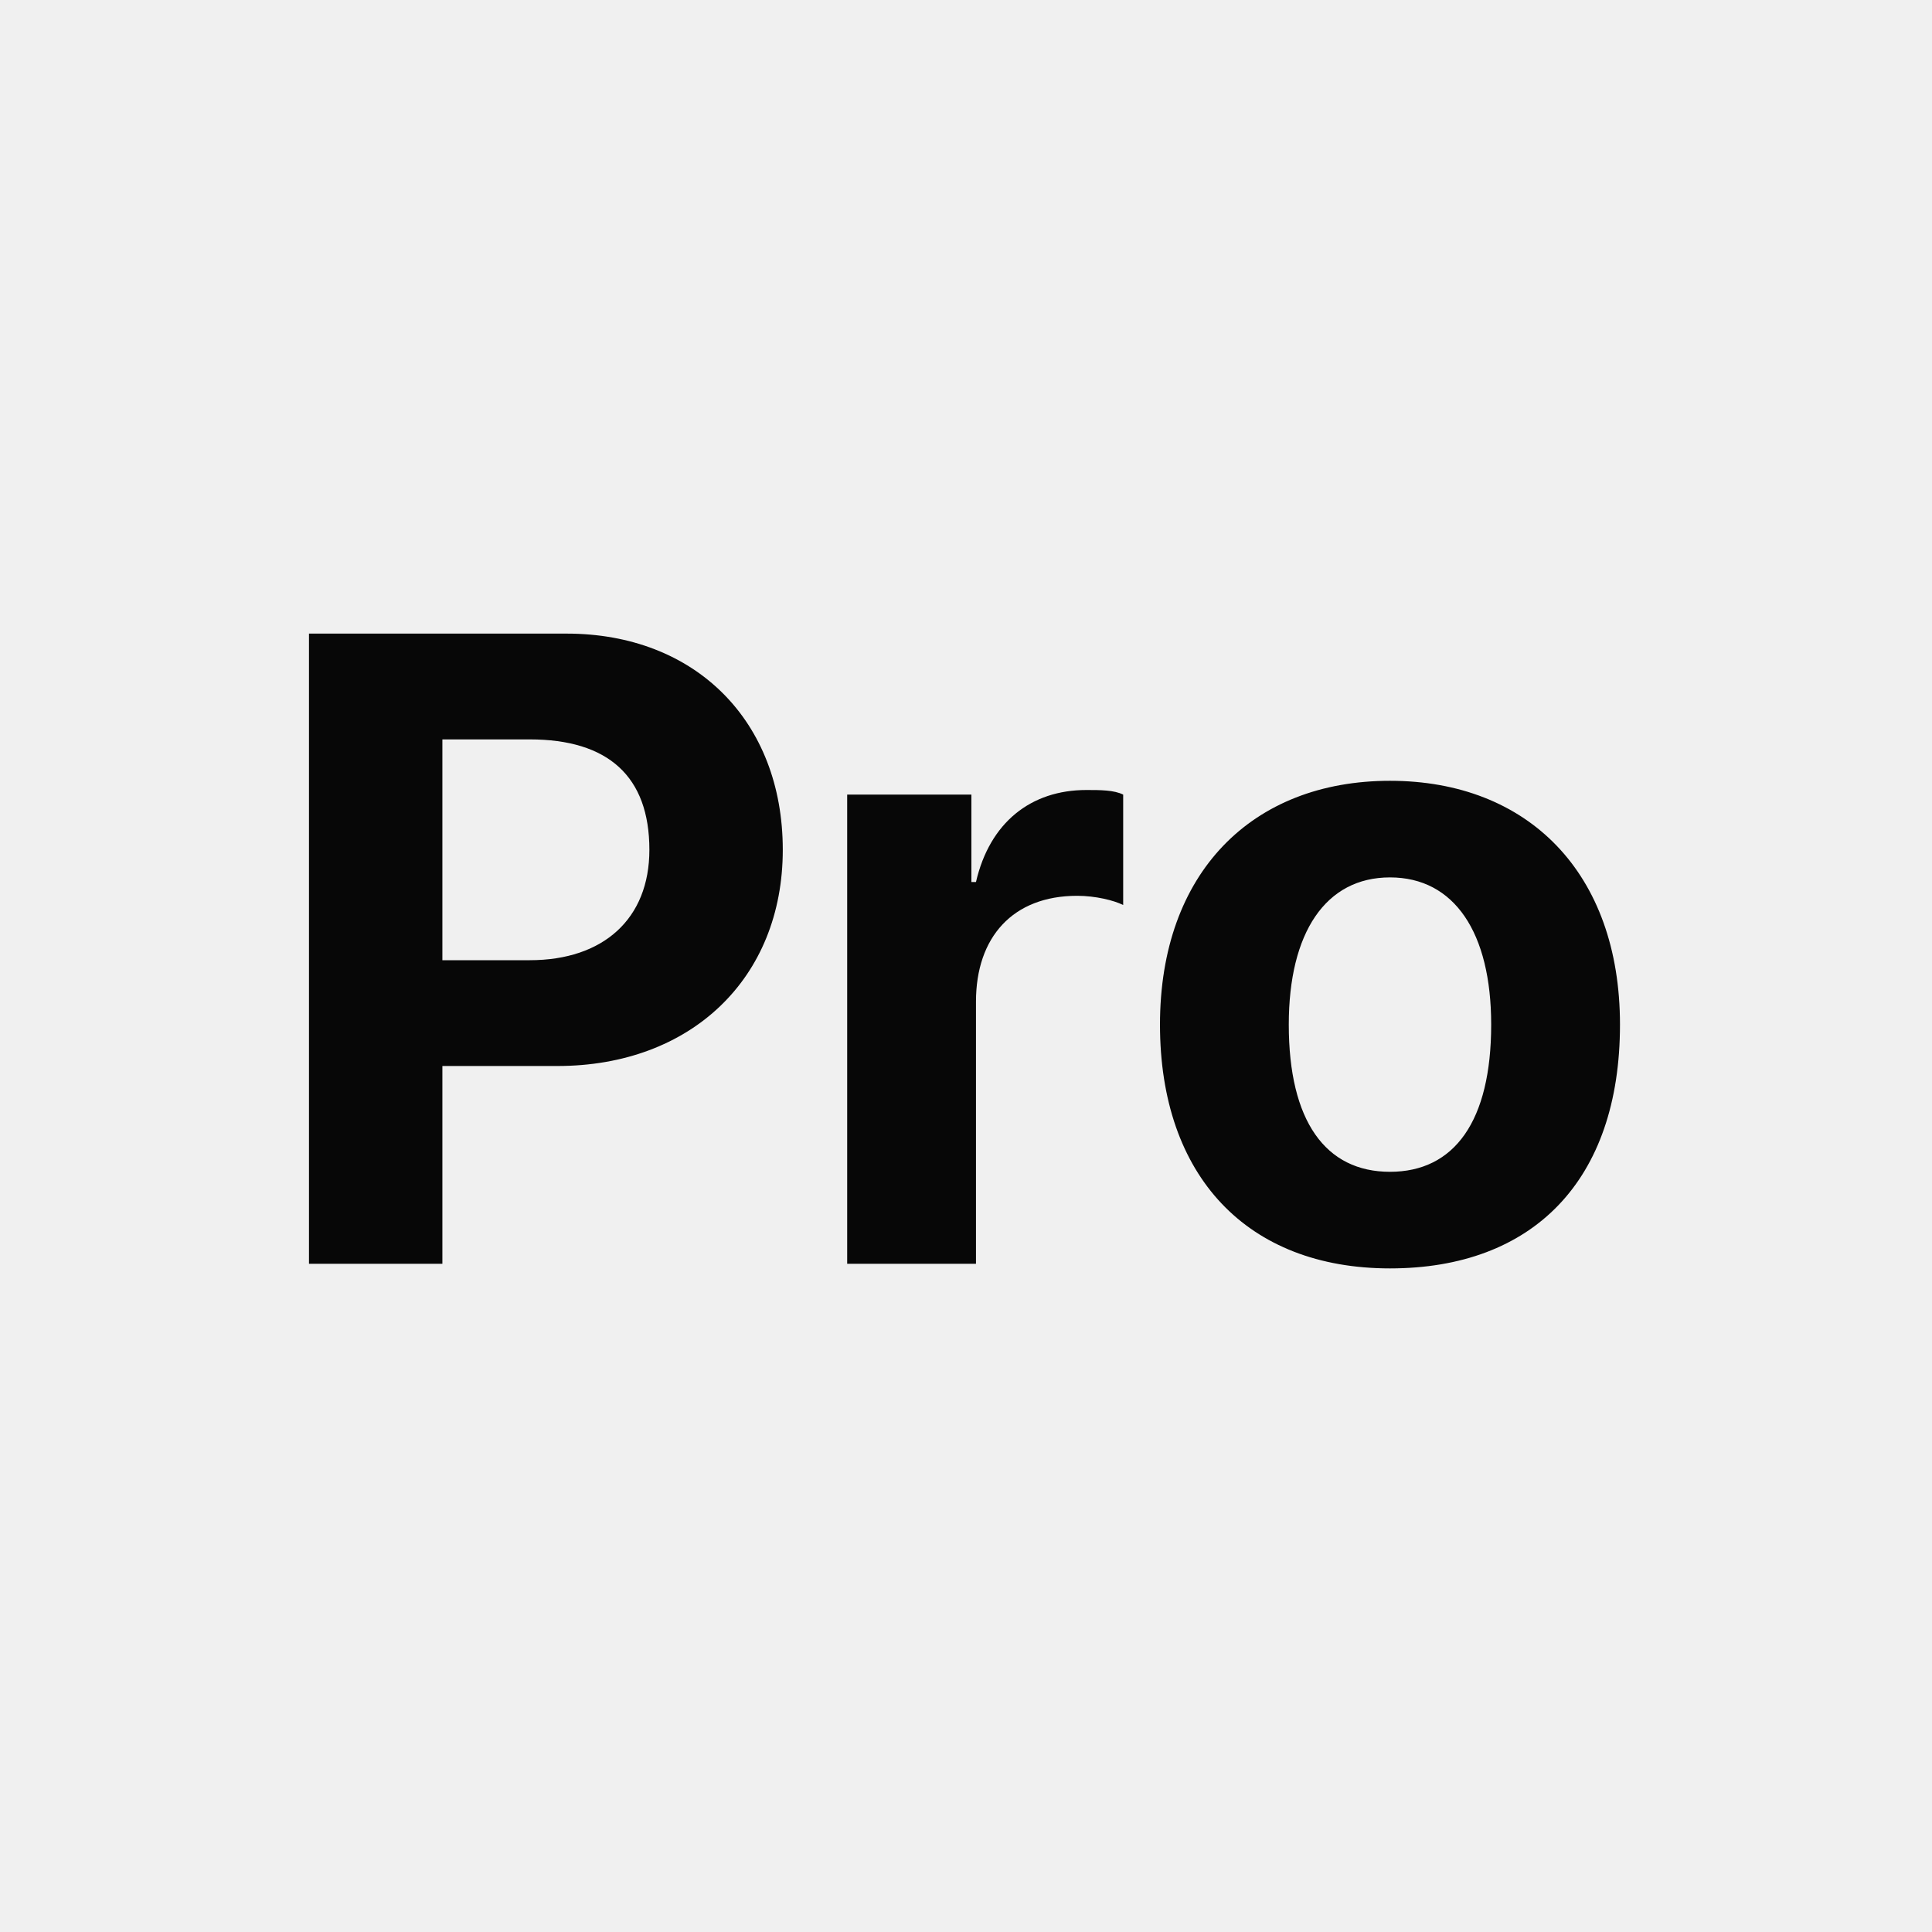
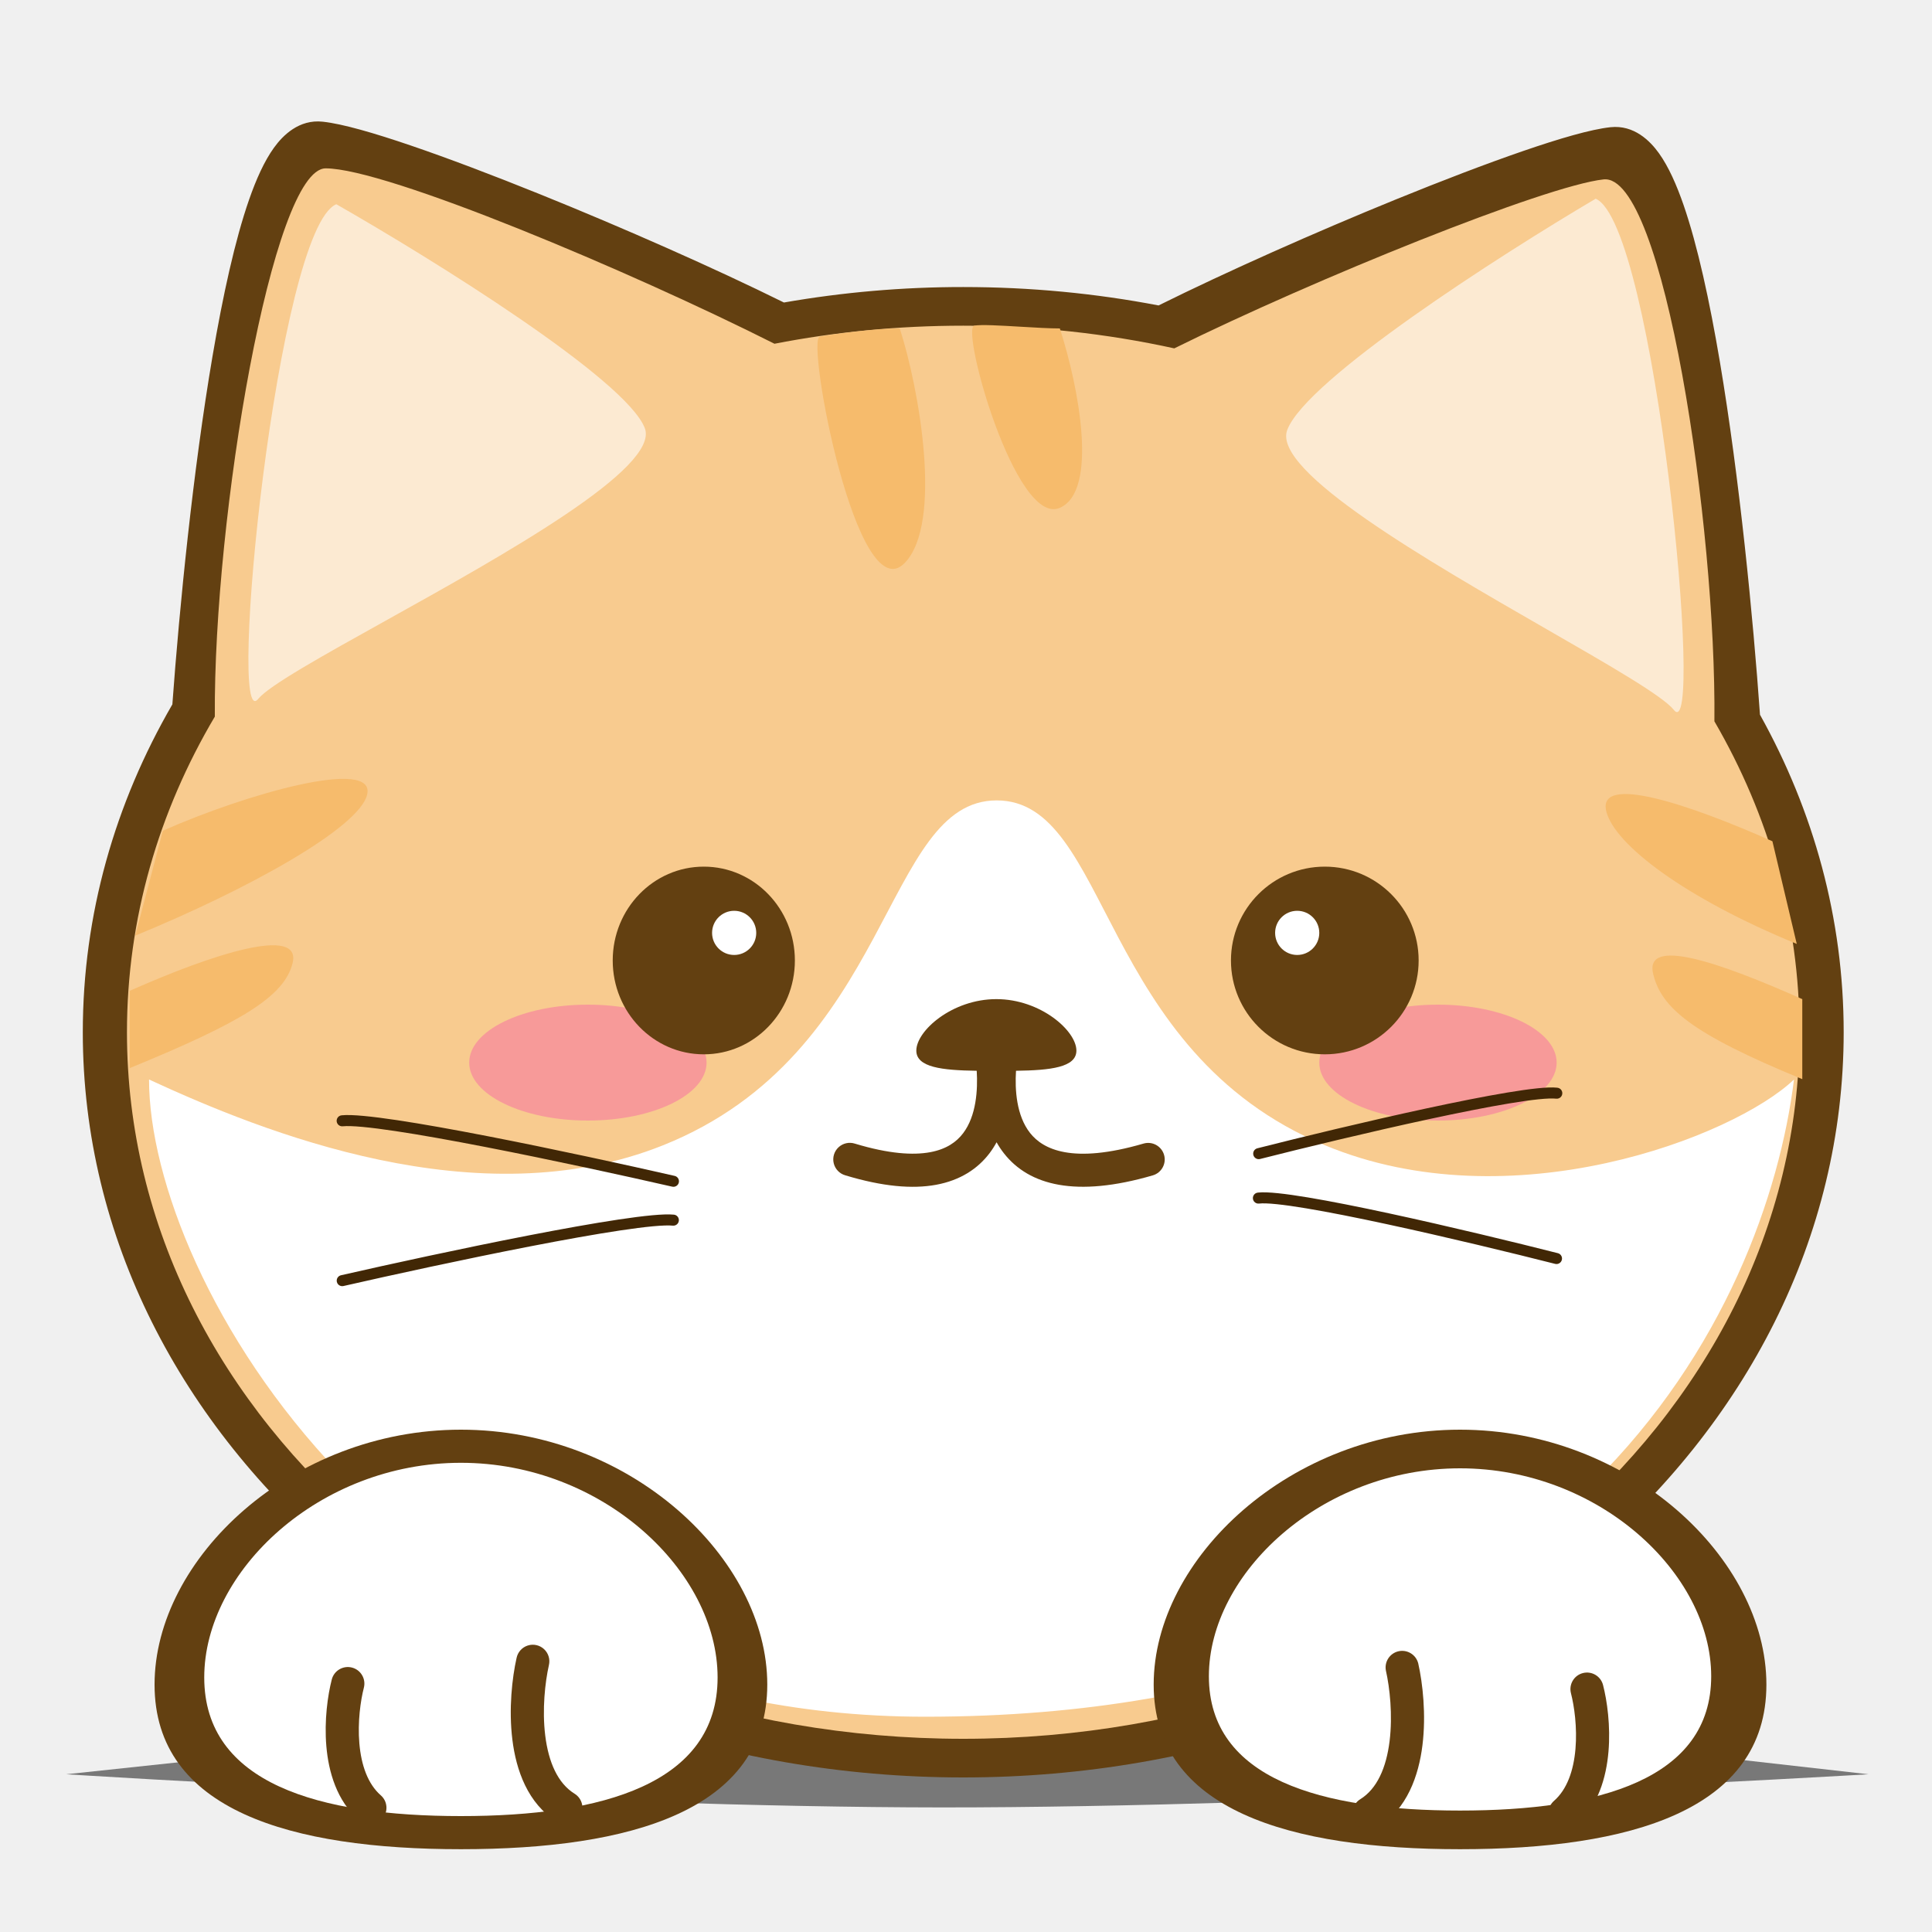
- <svg xmlns="http://www.w3.org/2000/svg" width="42" height="42">
-   <g>
-     <path fill="#070707" d="m6.717,13.774l5.6,0c2.8,0 4.7,1.9 4.7,4.7c0,2.8 -2,4.7 -4.9,4.7l-2.5,0l0,4.3l-2.9,0l0,-13.7zm2.9,2.2l0,4.9l1.9,0c1.6,0 2.6,-0.9 2.6,-2.4c0,-1.6 -0.9,-2.4 -2.6,-2.4l-1.9,0l0,-0.1zm8.9,11.5l2.7,0l0,-5.7c0,-1.4 0.8,-2.3 2.2,-2.3c0.4,0 0.8,0.1 1,0.2l0,-2.4c-0.2,-0.1 -0.5,-0.1 -0.8,-0.1c-1.2,0 -2.1,0.7 -2.4,2l-0.1,0l0,-1.9l-2.7,0l0,10.2l0.1,0zm11.7,0.1c-3.1,0 -5,-2 -5,-5.3c0,-3.3 2,-5.3 5,-5.3s5,2 5,5.3c0,3.4 -1.9,5.3 -5,5.3zm0,-2.1c1.4,0 2.2,-1.1 2.2,-3.2c0,-2 -0.8,-3.2 -2.2,-3.2c-1.4,0 -2.2,1.2 -2.2,3.2c0,2.1 0.8,3.2 2.2,3.2z" class="st0" id="Ant-Design-Pro" />
-   </g>
+ <svg xmlns="http://www.w3.org/2000/svg" t="1753517027623" class="icon" viewBox="0 0 1024 1024" version="1.1" p-id="2637" width="200" height="200">
+   <path d="M237.919 918.765s156.769-7.835 260.953-8.789c115.759-1.059 300.164 8.789 300.164 8.789l191.318 21.633s-298.897 17.712-491.482 17.578C309.979 957.844 35.109 940.398 35.109 940.398l202.811-21.633z" fill="#000000" opacity=".5" p-id="2638" />
+   <path d="M145.212 78.283c4.766-6.606 13.321-15.108 25.784-13.789 10.492 1.112 27.391 6.039 46.651 12.604 19.766 6.738 43.476 15.729 68.313 25.755 44.377 17.911 92.865 39.33 129.536 57.482A550.892 550.892 0 0 1 510.537 152.137c35.58 0 70.232 3.37 103.529 9.754 35.983-17.847 82.701-38.637 125.554-56.095 24.608-10.026 48.102-19.017 67.689-25.761 19.079-6.562 35.846-11.498 46.273-12.613 12.502-1.337 21.024 7.267 25.72 13.839 5.12 7.159 9.371 16.829 13.04 27.443 7.423 21.481 13.804 50.937 19.213 82.97 10.416 61.703 17.627 135.56 21.273 187.137C961.281 429.869 977.189 486.915 977.189 547.109c0 218.135-208.928 394.971-466.651 394.971C252.811 942.08 43.886 765.244 43.886 547.109c0-62.353 17.072-121.332 47.473-173.773 3.733-51.446 10.948-123.904 21.29-184.61 5.459-32.037 11.902-61.499 19.397-82.985 3.704-10.62 7.999-20.296 13.166-27.458zM904.148 387.92a14.579 14.579 0 0 0 5.442 9.743C934.289 443.609 947.931 494.305 947.931 547.109c0 197.594-191.064 365.714-437.394 365.714S73.143 744.703 73.143 547.109c0-53.394 13.95-104.635 39.175-150.987a14.617 14.617 0 0 0 7.601-11.861l0.108-1.583C177.211 287.993 282.331 215.757 411.051 190.833c1.205 0.611 2.396 1.217 3.569 1.82a14.629 14.629 0 0 0 19.365-5.72A527.269 527.269 0 0 1 510.537 181.394c27.9 0 55.088 2.156 81.373 6.267a14.629 14.629 0 0 0 20.445 7.891c1.934-1.001 3.915-2.019 5.942-3.046 127.292 26.864 230.617 100.212 285.851 195.411z m-4.816-59.319c-3.97-42.388-9.561-90.194-16.627-132.055-5.337-31.612-11.402-59.143-18.014-78.28-3.35-9.693-6.51-16.238-9.19-19.988a20.773 20.773 0 0 0-1.115-1.439c-7.285 1.211-20.155 4.88-37.557 10.866-18.909 6.507-41.87 15.29-66.171 25.19a2126.204 2126.204 0 0 0-91.326 39.749c99.018 28.175 183.194 83.696 239.999 155.958zM275.008 129.984c31.32 12.639 64.588 27.004 94.076 40.626C268.66 197.612 182.968 252.606 124.799 324.754c3.999-42.154 9.614-89.565 16.691-131.119 5.386-31.606 11.507-59.132 18.18-78.263 3.376-9.684 6.565-16.226 9.269-19.974 0.477-0.661 0.872-1.15 1.188-1.51 7.358 1.194 20.419 4.877 38.078 10.898 19.093 6.51 42.271 15.29 66.803 25.19zM171.052 93.008c0 0.009-0.059 0.059-0.181 0.129 0.12-0.102 0.181-0.135 0.181-0.129z m682.37 2.885c0 0.009 0.064 0.064 0.187 0.138-0.123-0.108-0.187-0.146-0.187-0.138z" fill="#634011" p-id="2639" />
+   <path d="M172.617 89.234c32.197 0 161.698 54.576 237.875 92.962C442.643 175.929 476.134 172.617 510.537 172.617c38.64 0 76.124 4.178 111.856 12.025 74.41-36.788 196.898-86.25 227.527-89.556 31.876-3.435 59.79 183.916 58.751 287.229C937.56 432.043 953.783 487.974 953.783 547.109c0 206.825-198.448 374.491-443.246 374.491S67.291 753.933 67.291 547.109c0-60.123 16.77-116.938 46.572-167.286C113.137 273.648 144.475 89.234 172.617 89.234z" fill="#F8CB8F" p-id="2640" />
+   <path d="M311.589 593.92c34.74 0 62.903-13.754 62.903-30.72s-28.163-30.72-62.903-30.72S248.686 546.234 248.686 563.2s28.163 30.72 62.903 30.72z m450.56 0c34.74 0 62.903-13.754 62.903-30.72s-28.163-30.72-62.903-30.72-62.903 13.754-62.903 30.72 28.163 30.72 62.903 30.72z" fill="#F79A99" p-id="2641" />
+   <path d="M845.739 105.326c-50.395 29.734-153.647 95.89-163.504 122.649-8.034 21.817 74.445 69.246 137.447 105.475 33.593 19.318 61.651 35.451 67.49 42.818 16.799 21.185-10.076-257.562-41.434-270.942zM178.261 108.251c50.395 28.774 153.647 92.795 163.504 118.693 8.034 21.112-74.445 67.011-137.447 102.072-33.593 18.695-61.651 34.307-67.49 41.437-16.799 20.5 10.076-249.253 41.434-262.203z" fill="#FFFFFF" opacity=".6" p-id="2642" />
+   <path d="M351.364 607.051c-97.716 39.079-211.997-6.978-272.369-34.889C78.994 678.227 210.967 909.897 490.356 909.897 834.329 909.897 935.88 693.113 950.857 572.161c-32.291 30.702-150.224 75.785-248.501 34.889C581.614 556.81 588.633 424.229 528.264 424.229c-60.372 0-54.755 133.977-176.9 182.822z" fill="#FFFFFF" p-id="2643" />
+   <path d="M421.303 509.074c0 27.47-21.612 49.737-48.274 49.737s-48.274-22.268-48.274-49.737 21.612-49.737 48.274-49.737 48.274 22.268 48.274 49.737z m330.606 0c0 27.47-22.268 49.737-49.737 49.737s-49.737-22.268-49.737-49.737 22.268-49.737 49.737-49.737 49.737 22.268 49.737 49.737z m-213.402 58.462c18.394-0.263 32.007-1.805 32.007-10.696 0-10.503-18.994-27.285-42.423-27.285s-42.423 16.782-42.423 27.285c0 8.894 13.616 10.433 32.013 10.696 0.617 10.062-0.196 23.868-7.209 33.104-3.487 4.593-8.803 8.452-17.487 10.053-8.935 1.647-21.747 0.939-39.883-4.549a8.777 8.777 0 1 0-5.085 16.799c19.719 5.971 35.521 7.341 48.148 5.015 12.885-2.376 22.092-8.543 28.286-16.7 1.422-1.872 2.668-3.827 3.757-5.834 1.15 2.051 2.466 4.049 3.973 5.96 13.321 16.896 38.069 23.467 78.822 11.586a8.774 8.774 0 1 0-4.912-16.852c-37.87 11.039-53.339 3.005-60.126-5.603-7.262-9.21-8.095-22.952-7.458-32.979z" fill="#634011" p-id="2644" />
+   <path d="M389.12 506.149a11.703 11.703 0 1 0 0-23.406 11.703 11.703 0 0 0 0 23.406z m298.423 0a11.703 11.703 0 1 0 0-23.406 11.703 11.703 0 0 0 0 23.406z" fill="#FFFFFF" p-id="2645" />
+   <path d="M377.417 892.861c0 11.059-2.885 18.733-7.177 24.64-4.514 6.217-11.881 12.221-23.309 17.452C323.341 945.758 287.841 950.857 244.297 950.857s-79.044-5.1-102.634-15.904c-11.428-5.231-18.795-11.235-23.309-17.452-4.292-5.907-7.177-13.581-7.177-24.64 0-22.87 12.744-49.123 37.443-70.489C172.986 801.295 206.871 787.017 244.297 787.017c37.426 0 71.311 14.277 95.677 35.354C364.673 843.738 377.417 869.99 377.417 892.861z m29.257 0C406.674 959.705 333.976 980.114 244.297 980.114S81.92 959.705 81.92 892.861C81.92 826.02 154.618 757.76 244.297 757.76s162.377 68.26 162.377 135.101z m500.297 0c0 11.059-2.885 18.733-7.177 24.64-4.514 6.217-11.881 12.221-23.309 17.452-23.59 10.805-59.091 15.904-102.634 15.904s-79.044-5.1-102.634-15.904c-11.428-5.231-18.795-11.235-23.309-17.452-4.292-5.907-7.177-13.581-7.177-24.64 0-22.87 12.744-49.123 37.443-70.489C702.54 801.295 736.426 787.017 773.851 787.017c37.426 0 71.311 14.277 95.677 35.354C894.227 843.738 906.971 869.99 906.971 892.861z m29.257 0C936.229 959.705 863.53 980.114 773.851 980.114s-162.377-20.41-162.377-87.254C611.474 826.02 684.172 757.76 773.851 757.76s162.377 68.26 162.377 135.101z" fill="#634011" p-id="2646" />
+   <path d="M244.297 962.56c75.135 0 136.046-17.189 136.046-73.476S319.432 775.314 244.297 775.314 108.251 832.796 108.251 889.084C108.251 945.371 169.162 962.56 244.297 962.56z m529.554-2.926c73.52 0 133.12-16.65 133.12-71.18S847.372 778.24 773.851 778.24 640.731 833.925 640.731 888.455C640.731 942.984 700.331 959.634 773.851 959.634z" fill="#FFFFFF" p-id="2647" />
+   <path d="M290.927 882.568a8.777 8.777 0 1 0-17.124-3.853c-2.364 10.497-4.251 27.116-2.232 43.38 1.981 15.989 8.049 33.833 23.728 43.54a8.777 8.777 0 0 0 9.242-14.927c-8.897-5.506-13.801-16.677-15.55-30.773-1.714-13.824-0.088-28.362 1.937-37.367z m-98.076 11.969a8.777 8.777 0 0 0-16.998-4.389c-2.153 8.35-4.049 21.715-2.879 35.384 1.159 13.496 5.459 28.883 17.303 39.246a8.777 8.777 0 0 0 11.557-13.213c-6.881-6.021-10.378-15.992-11.369-27.534-0.974-11.369 0.644-22.727 2.387-29.494z m541.716-9.043a8.78 8.78 0 0 1 17.127-3.853c2.364 10.497 4.248 27.116 2.232 43.38-1.984 15.989-8.049 33.833-23.73 43.54a8.777 8.777 0 0 1-9.239-14.927c8.897-5.506 13.801-16.677 15.55-30.773 1.712-13.824 0.088-28.362-1.94-37.367z m98.076 11.969a8.777 8.777 0 0 1 16.998-4.389c2.156 8.35 4.052 21.715 2.879 35.384-1.156 13.496-5.459 28.883-17.3 39.246a8.777 8.777 0 0 1-11.559-13.213c6.881-6.021 10.38-15.992 11.369-27.534 0.974-11.369-0.641-22.727-2.387-29.494z" fill="#634011" p-id="2648" />
+   <path d="M561.737 174.08c10.155 31.378 20.48 86.127 0 95.086-23.406 10.24-52.663-95.086-45.349-96.549 3.493-0.699 13.903-0.079 24.579 0.556 7.583 0.448 15.301 0.907 20.77 0.907z m-84.846 0c10.155 31.378 23.022 103.006 2.715 124.22C454.223 324.816 427.154 179.931 434.469 178.469c5.974-1.194 29.257-4.389 42.423-4.389zM194.56 421.303c5.053-20.214-64.366-0.492-108.251 19.014l-14.629 55.589C131.169 471.526 190.171 438.857 194.56 421.303z m744.855 24.582c-43.886-19.503-93.085-36.018-88.032-15.805 4.389 17.554 41.449 45.837 100.937 70.217l-12.905-54.412zM155.063 510.534c5.053-20.214-42.423-4.874-86.309 14.631v40.96c59.489-24.38 81.92-38.037 86.309-55.591zM955.246 529.554c-43.886-19.506-84.047-33.379-78.994-13.166 4.389 17.554 19.506 31.206 78.994 55.589V529.554z" fill="#F6BB6C" p-id="2649" />
+   <path d="M666.343 608.639c22.683-5.761 57.815-14.277 89.489-21.112 15.834-3.414 30.834-6.416 42.996-8.441 6.08-1.012 11.481-1.788 15.936-2.244 4.397-0.453 8.075-0.62 10.612-0.336a2.926 2.926 0 1 1-0.65 5.813c-1.867-0.208-5.012-0.105-9.362 0.342-4.289 0.442-9.558 1.194-15.574 2.197-12.031 2.001-26.928 4.982-42.724 8.388-31.586 6.814-66.645 15.313-89.284 21.062a2.926 2.926 0 0 1-1.439-5.67z m-308.754 14.611c-25.202-5.758-64.228-14.275-99.413-21.106-17.589-3.414-34.245-6.413-47.748-8.438-6.747-1.009-12.736-1.782-17.671-2.238-4.877-0.453-8.909-0.614-11.656-0.336a2.926 2.926 0 1 0 0.585 5.822c2.145-0.217 5.696-0.108 10.533 0.339 4.784 0.445 10.65 1.197 17.344 2.2 13.379 2.004 29.945 4.988 47.499 8.394 35.103 6.817 74.064 15.319 99.223 21.068a2.926 2.926 0 0 0 1.305-5.705z m-77.435 31.557c-35.185 6.832-74.211 15.348-99.413 21.106a2.926 2.926 0 0 0 1.305 5.705c25.161-5.749 64.12-14.251 99.223-21.068 17.554-3.406 34.12-6.39 47.499-8.394 6.691-1.004 12.56-1.755 17.344-2.2 4.836-0.448 8.388-0.556 10.533-0.339a2.926 2.926 0 0 0 0.585-5.822c-2.747-0.278-6.779-0.117-11.659 0.336-4.933 0.456-10.922 1.229-17.668 2.238-13.502 2.025-30.158 5.023-47.748 8.438z m545.616 9.421c-22.683-5.761-57.815-14.277-89.489-21.112-15.834-3.414-30.834-6.416-42.996-8.441-6.08-1.012-11.481-1.788-15.936-2.244-4.397-0.453-8.075-0.62-10.612-0.336a2.926 2.926 0 1 0 0.65 5.813c1.87-0.208 5.012-0.105 9.362 0.342 4.289 0.442 9.558 1.194 15.574 2.197 12.031 2.001 26.928 4.982 42.724 8.388 31.586 6.814 66.645 15.313 89.284 21.062a2.926 2.926 0 0 0 1.439-5.67z" fill="#412705" p-id="2650" />
</svg>
